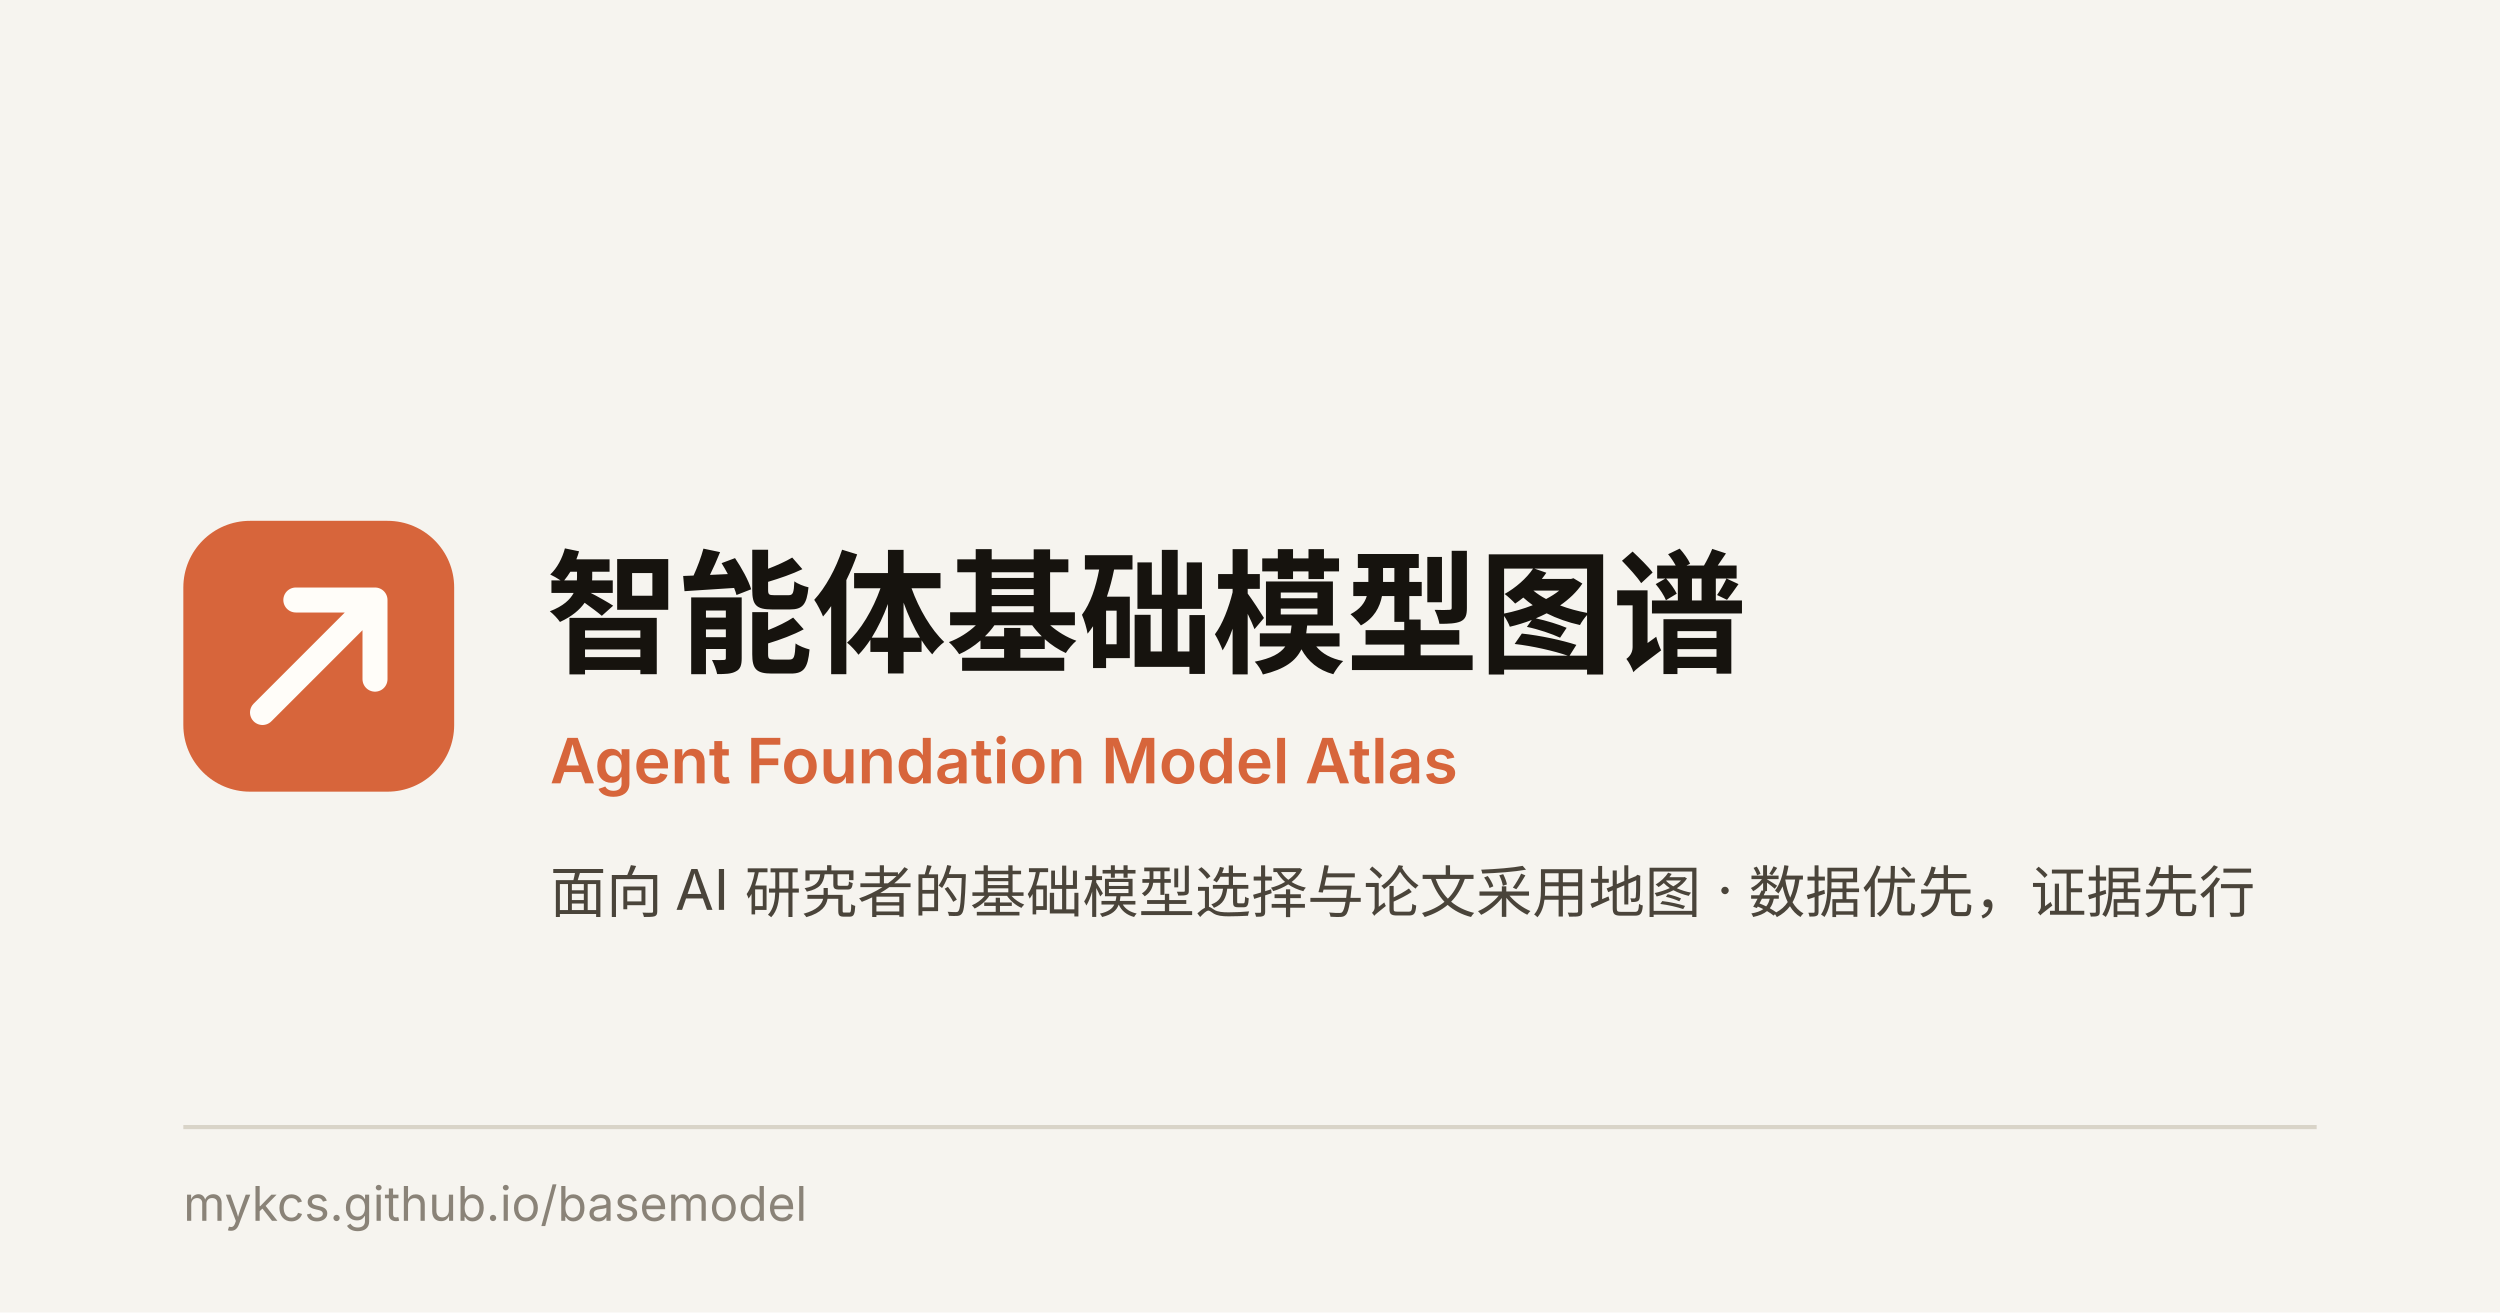
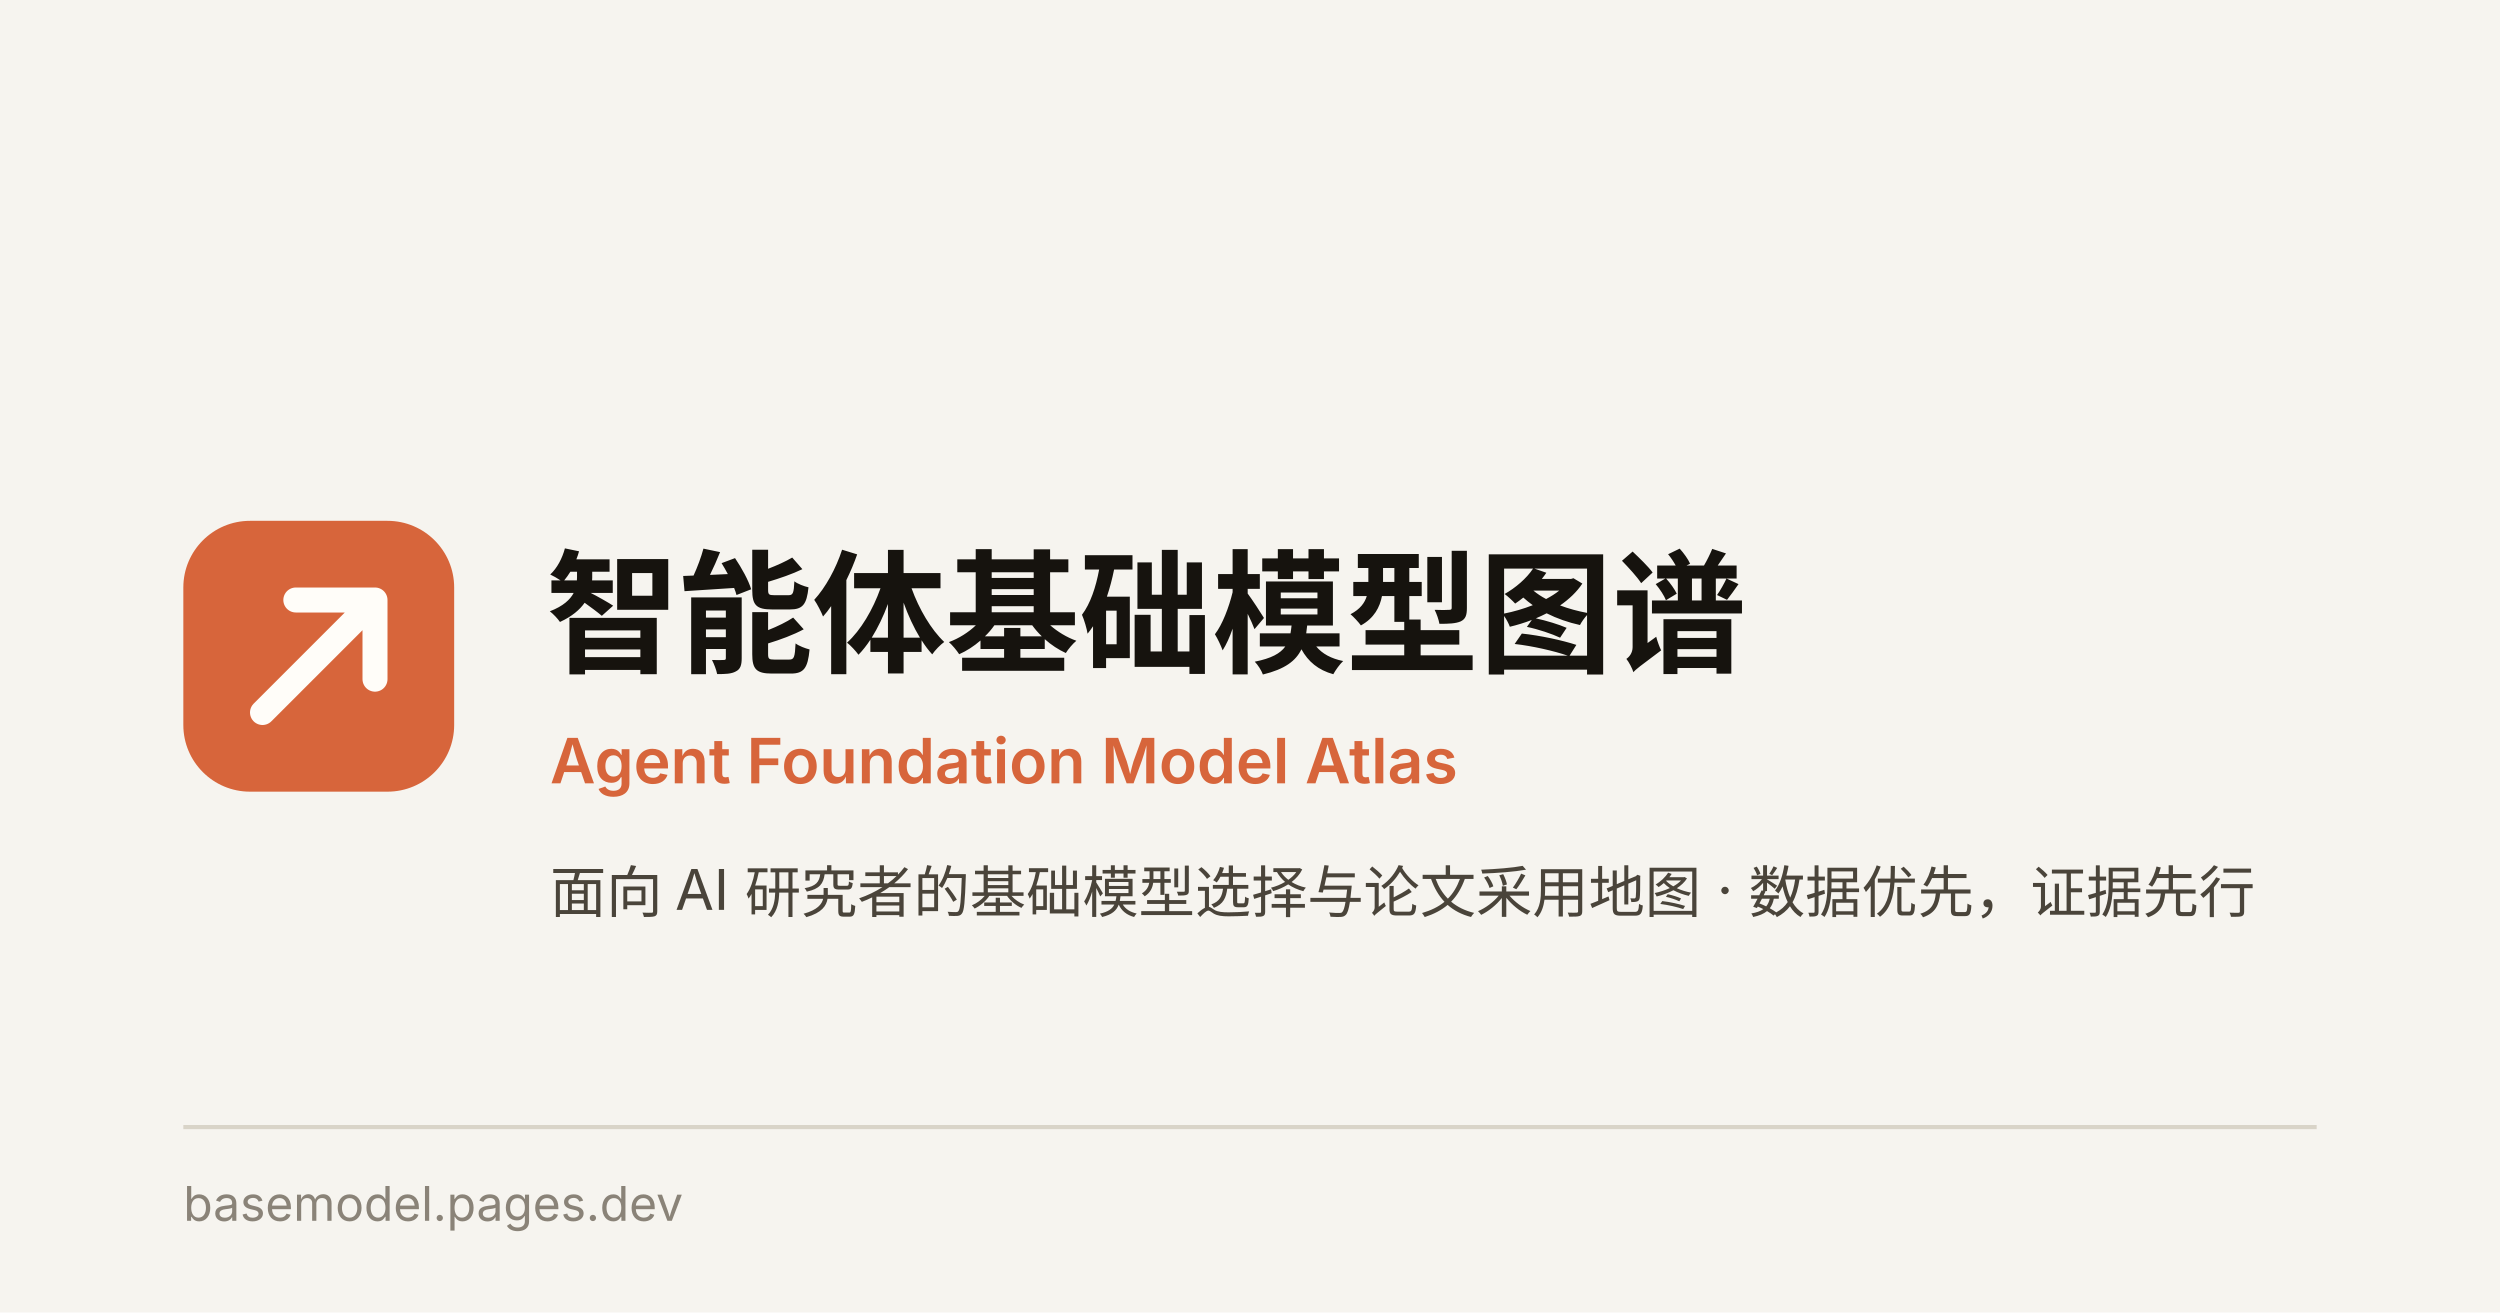
<svg xmlns="http://www.w3.org/2000/svg" width="1200" height="630" viewBox="0 0 1200 630">
  <rect width="1200" height="630" fill="#f6f4ef" />
  <rect width="1200" height="630" fill="none" />
  <g transform="translate(88,250)">
    <rect width="130" height="130" rx="32" fill="#d7653b" />
    <path d="M38 92 92 38 M54 38h38v38" fill="none" stroke="#fffdf9" stroke-width="12" stroke-linecap="round" stroke-linejoin="round" />
  </g>
  <text x="262" y="318" font-family="ui-sans-serif, system-ui, -apple-system, 'Segoe UI', sans-serif" font-size="64" font-weight="700" fill="#16130e">智能体基础模型图谱</text>
  <text x="264" y="376" font-family="ui-sans-serif, system-ui, -apple-system, 'Segoe UI', sans-serif" font-size="30" font-weight="600" fill="#d7653b">Agent Foundation Model Atlas</text>
  <text x="264" y="438" font-family="ui-sans-serif, system-ui, -apple-system, 'Segoe UI', sans-serif" font-size="27" fill="#4a443a">面向 AI 研究者的基础模型选择与论文采用地图 · 数据优先，证据先行</text>
  <rect x="88" y="540" width="1024" height="2" fill="#d9d4c8" />
-   <text x="88" y="586" font-family="ui-sans-serif, system-ui, -apple-system, 'Segoe UI', sans-serif" font-size="23" fill="#8a8378">mykcs.github.io/basemodel</text>
+   <text x="88" y="586" font-family="ui-sans-serif, system-ui, -apple-system, 'Segoe UI', sans-serif" font-size="23" fill="#8a8378">basemodel.pages.dev</text>
</svg>
